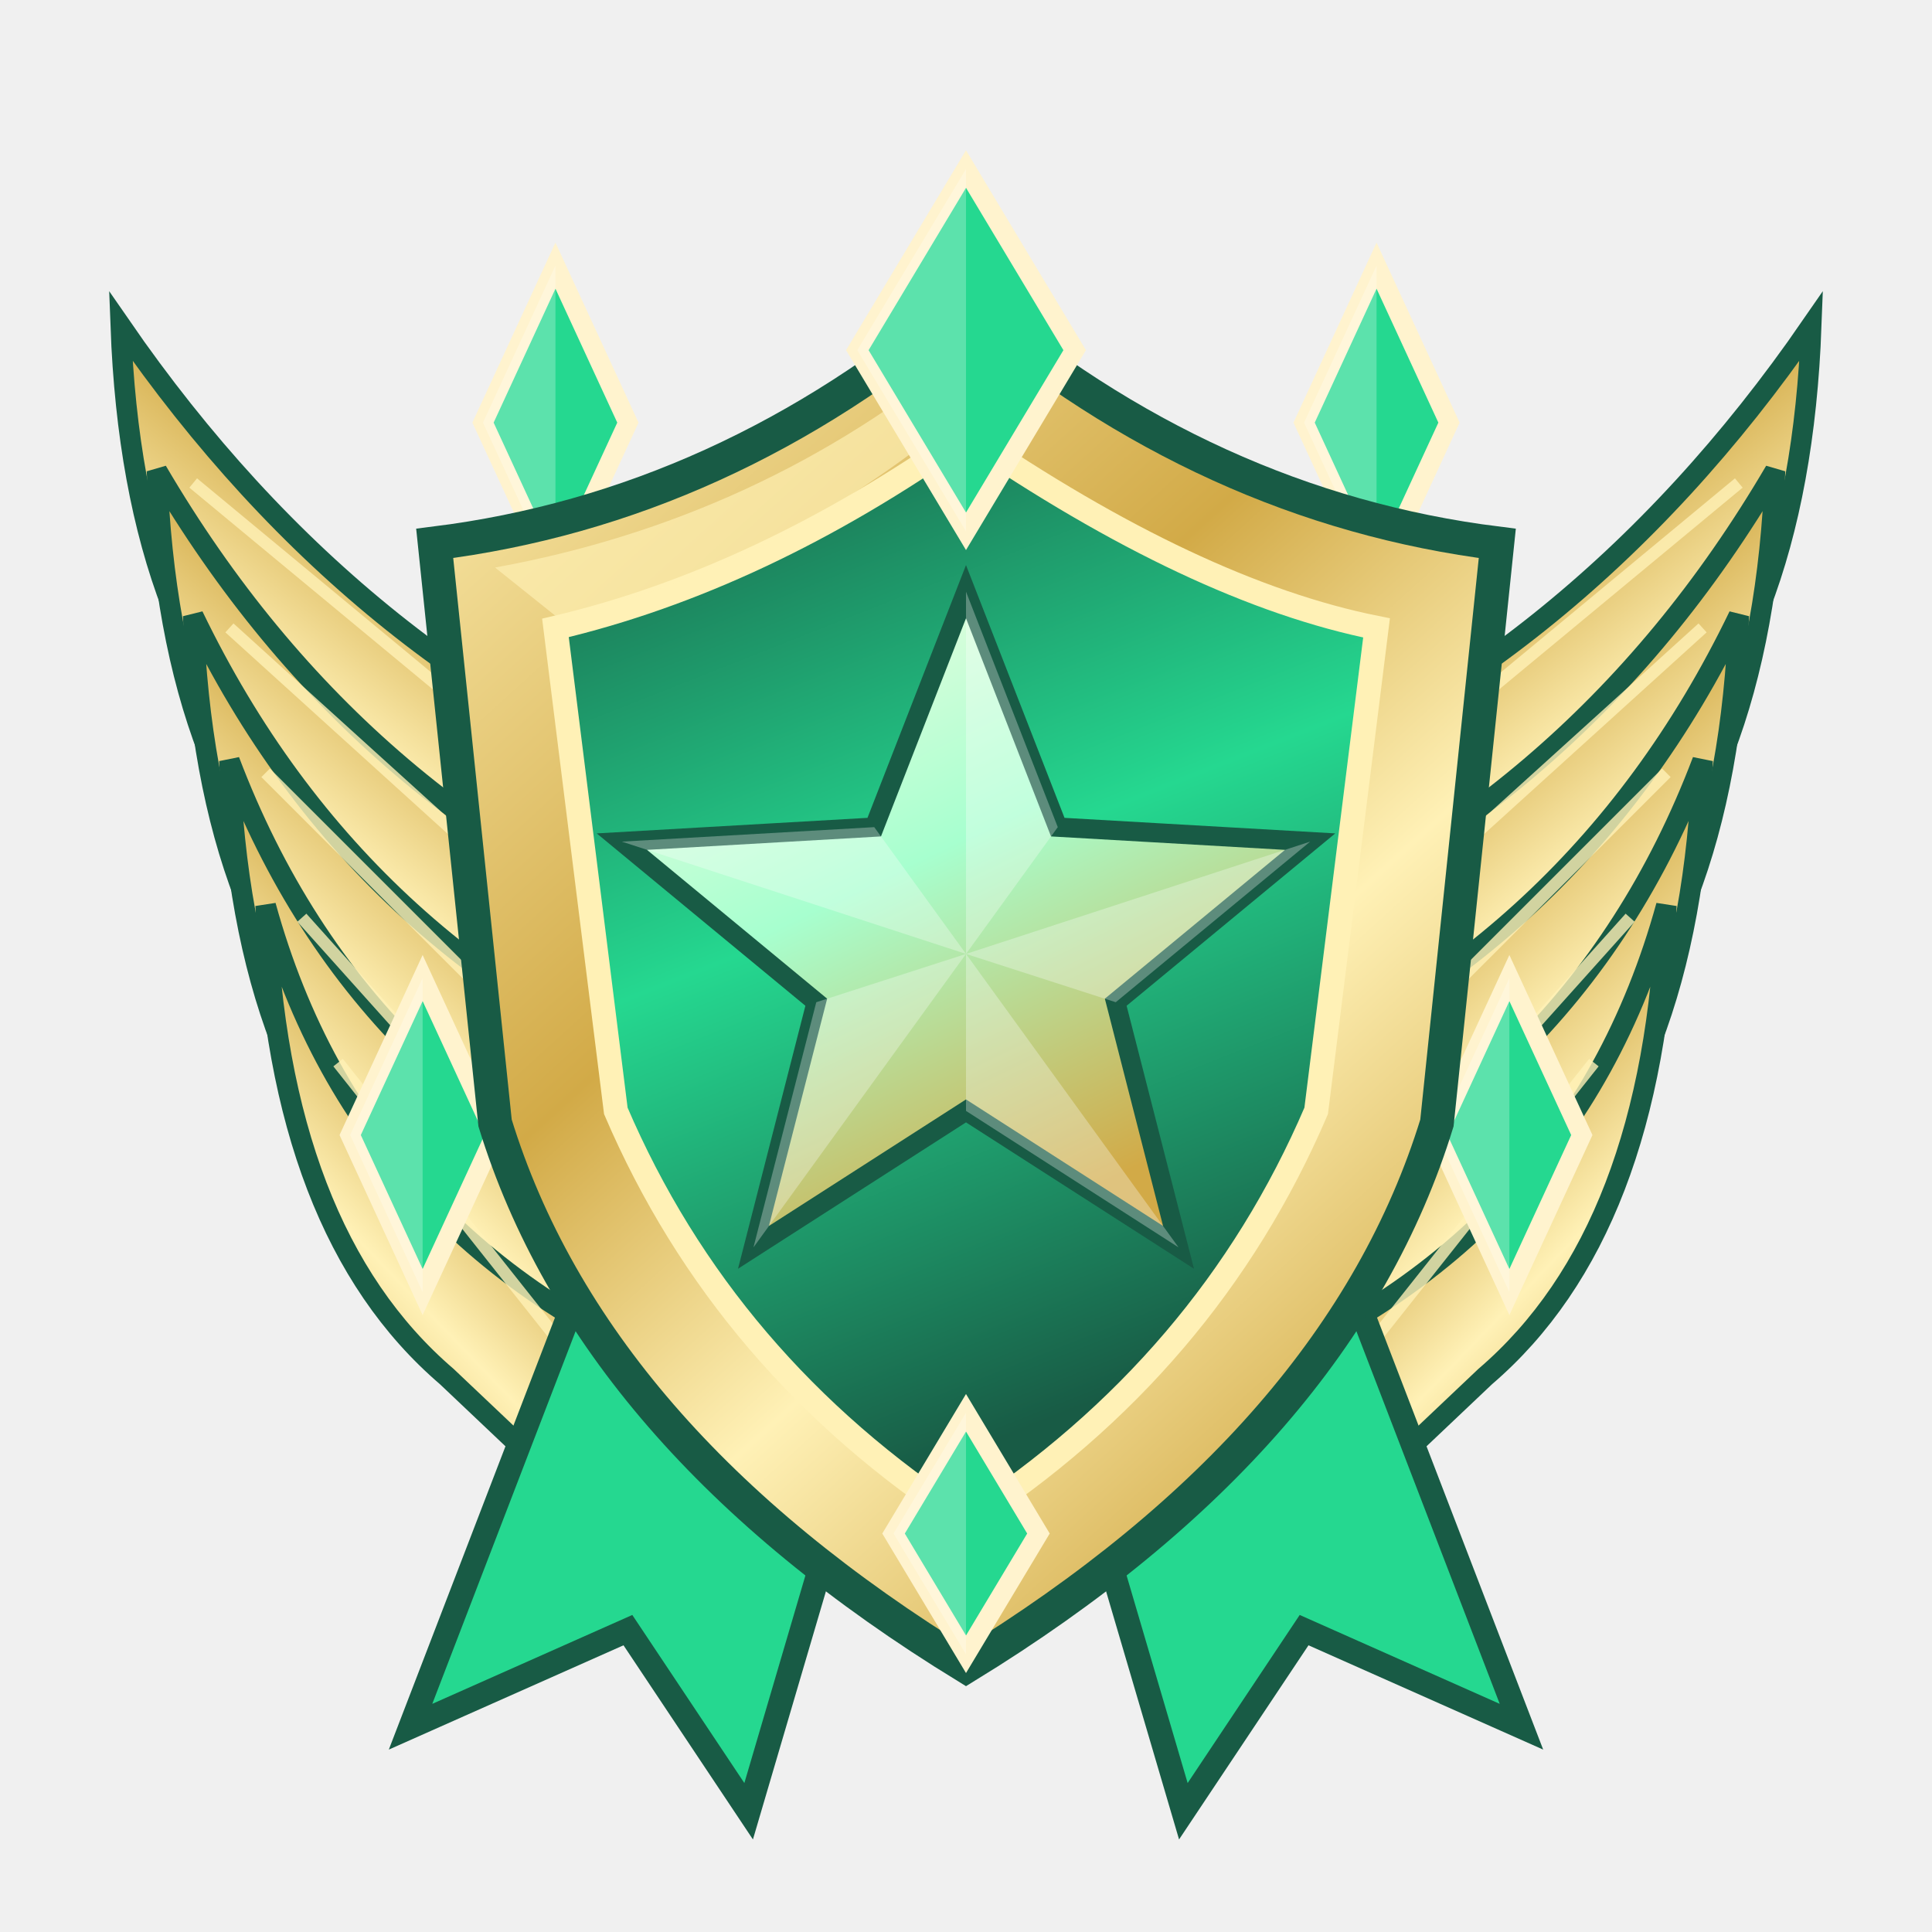
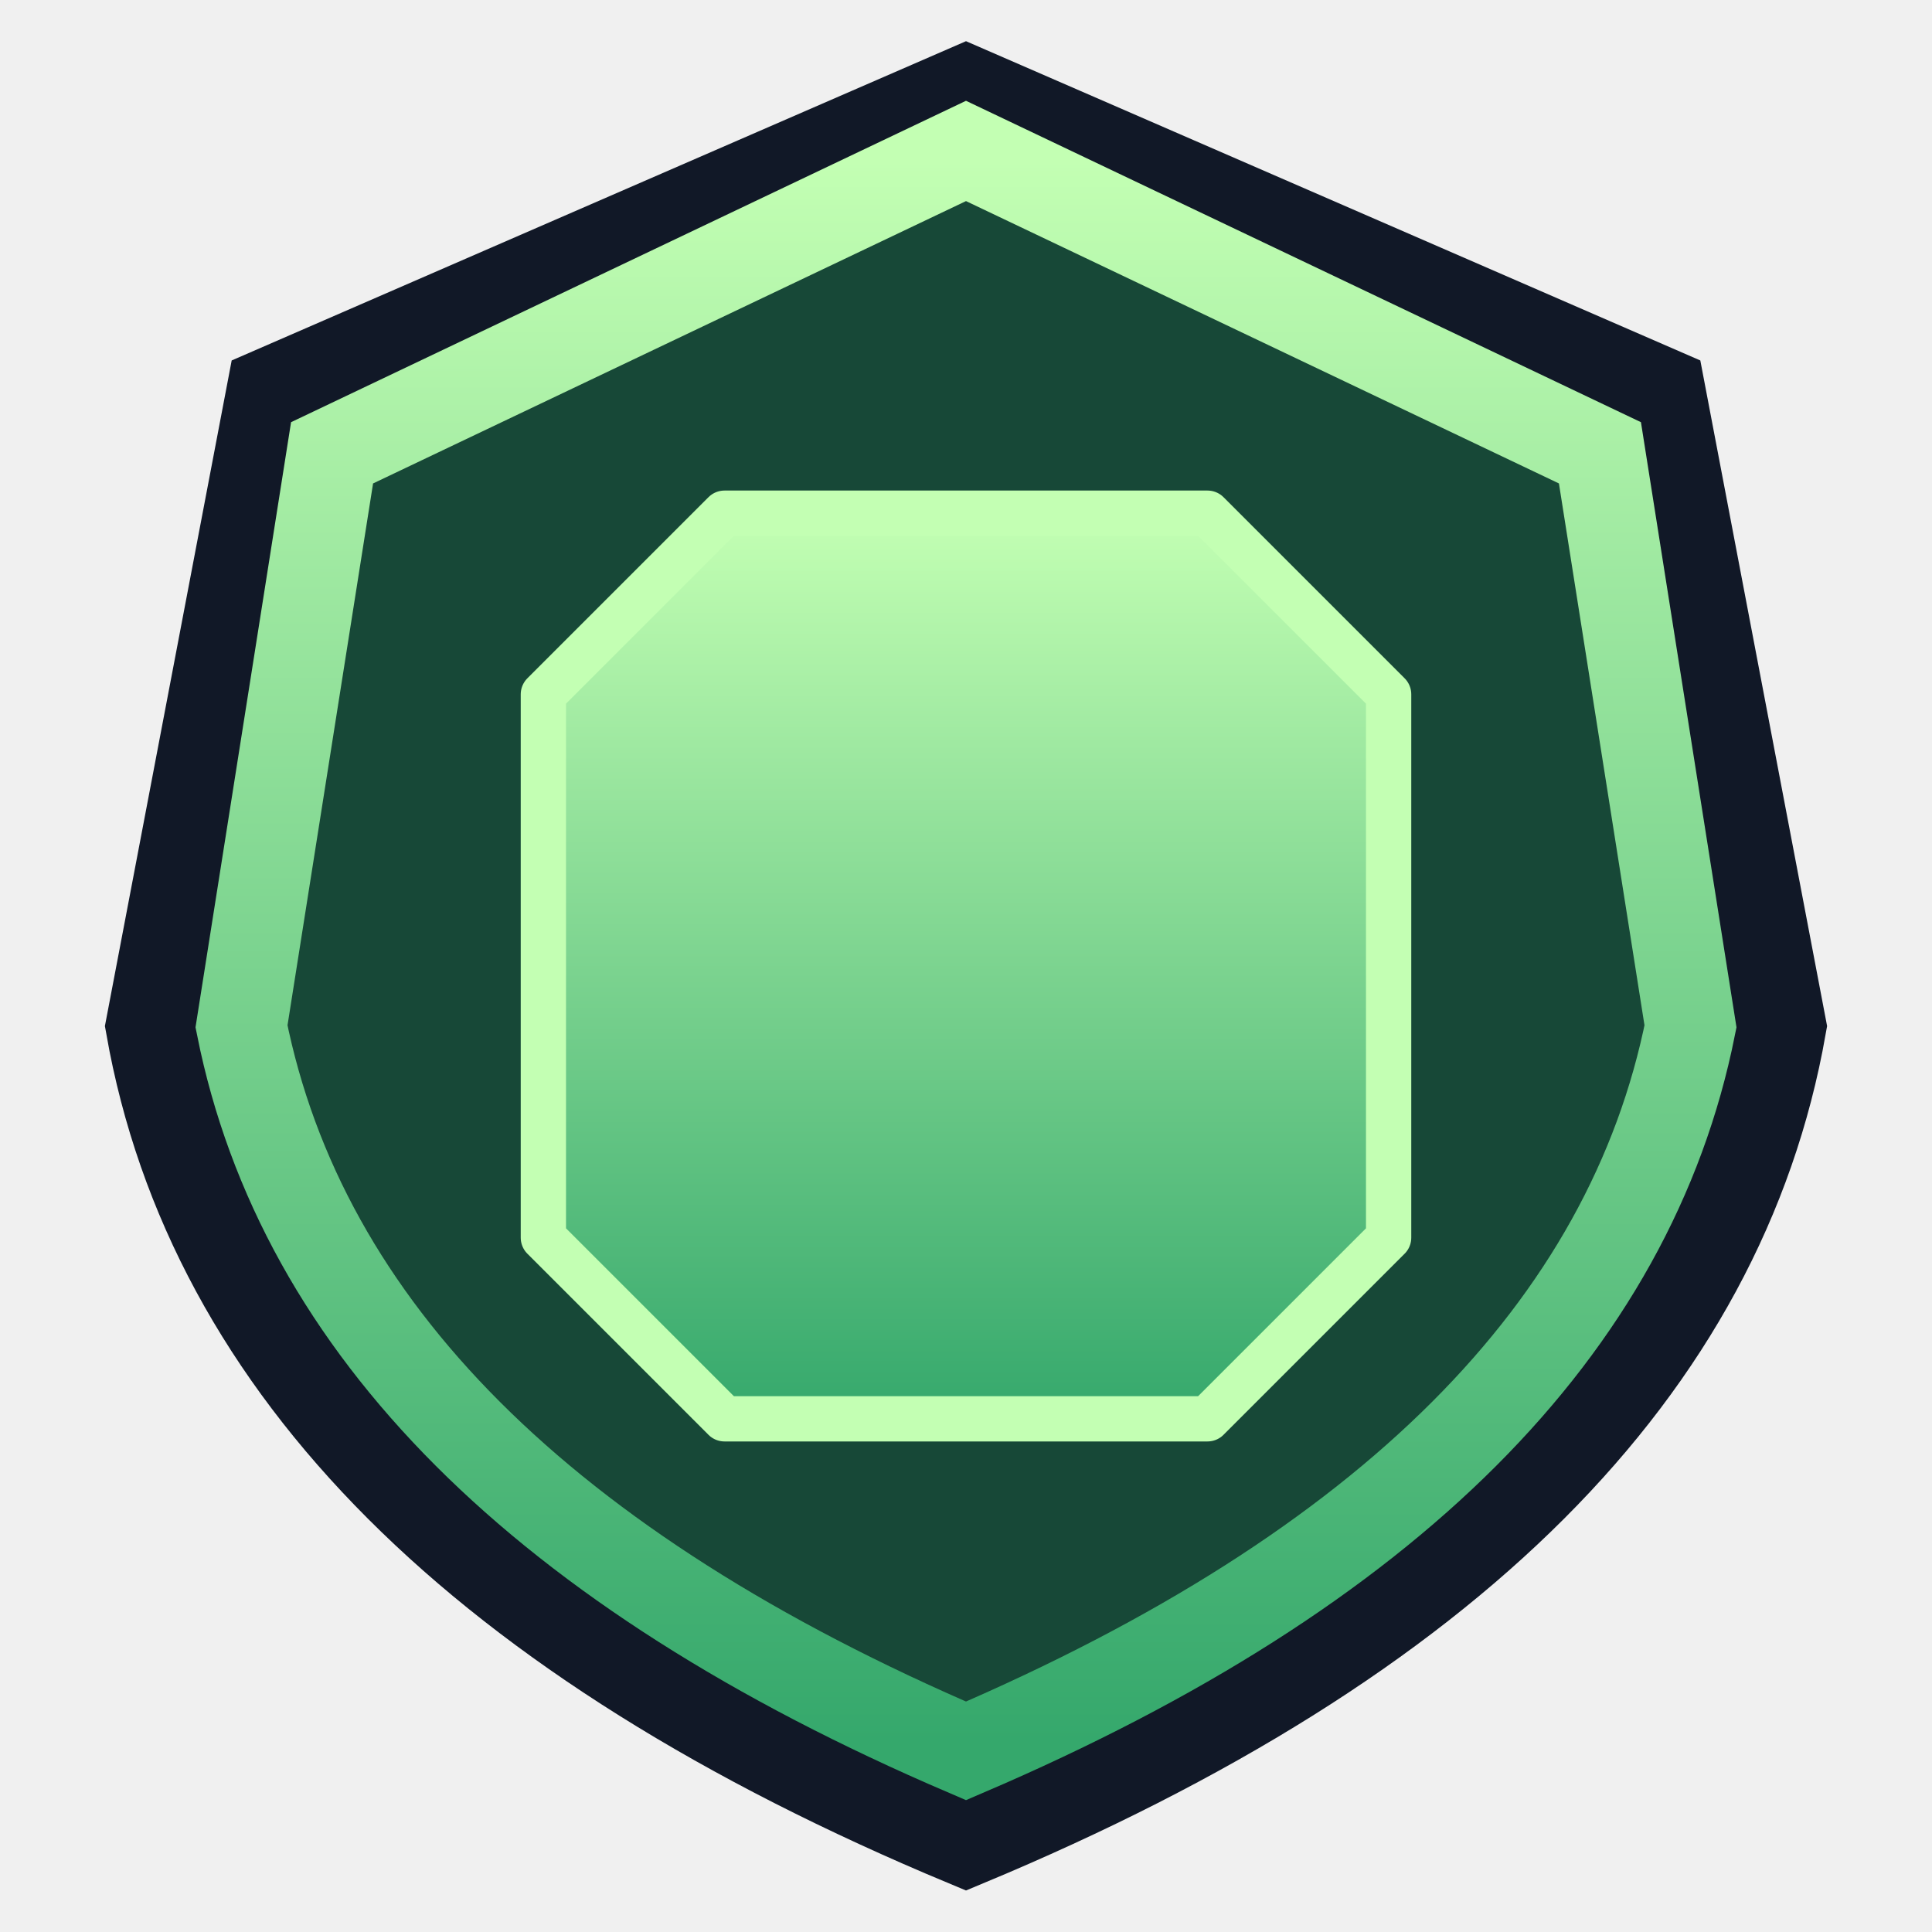
- <svg xmlns="http://www.w3.org/2000/svg" viewBox="0 0 160 160">
+ <svg xmlns="http://www.w3.org/2000/svg" viewBox="0 0 64 64">
  <defs>
-     <linearGradient id="metal" x2=".7" y2="1">
-       <stop stop-color="#fff1b6" />
-       <stop offset=".45" stop-color="#d2aa47" />
-       <stop offset=".7" stop-color="#fff1b6" />
-       <stop offset="1" stop-color="#d2aa47" />
-     </linearGradient>
-     <linearGradient id="field" x2=".3" y2="1">
-       <stop stop-color="#185b45" />
-       <stop offset=".5" stop-color="#25d890" />
-       <stop offset="1" stop-color="#185b45" />
-     </linearGradient>
-     <linearGradient id="star" x2=".5" y2="1">
-       <stop stop-color="#fffde5" />
-       <stop offset=".5" stop-color="#a7ffcf" />
-       <stop offset="1" stop-color="#d2aa47" />
+     <linearGradient id="metal" x2="0" y2="1">
+       <stop stop-color="#c3ffb3" />
+       <stop offset="1" stop-color="#35a86c" />
    </linearGradient>
  </defs>
-   <g transform="translate(80 80) scale(1) translate(-80 -80)">
-     <g transform="translate(80 0) scale(-1 1)">
-       <path d="M20 67Q50 56 70 27Q69 54 55 66L24 84Z" fill="url(#metal)" stroke="#185b45" stroke-width="1.7" />
-       <path d="M29 69L64 40" stroke="#fff1b6" stroke-width="1" opacity=".8" />
-       <path d="M20 79Q50 68 67 39Q66 66 52 78L24 96Z" fill="url(#metal)" stroke="#185b45" stroke-width="1.7" />
-       <path d="M29 81L61 52" stroke="#fff1b6" stroke-width="1" opacity=".8" />
-       <path d="M20 91Q50 80 64 51Q63 78 49 90L24 108Z" fill="url(#metal)" stroke="#185b45" stroke-width="1.7" />
-       <path d="M29 93L58 64" stroke="#fff1b6" stroke-width="1" opacity=".8" />
-       <path d="M20 103Q50 92 61 63Q60 90 46 102L24 120Z" fill="url(#metal)" stroke="#185b45" stroke-width="1.7" />
-       <path d="M29 105L55 76" stroke="#fff1b6" stroke-width="1" opacity=".8" />
-       <path d="M20 115Q50 104 58 75Q57 102 43 114L24 132Z" fill="url(#metal)" stroke="#185b45" stroke-width="1.7" />
-       <path d="M29 117L52 88" stroke="#fff1b6" stroke-width="1" opacity=".8" />
-     </g>
-     <g transform="translate(80 0) scale(1 1)">
-       <path d="M20 67Q50 56 70 27Q69 54 55 66L24 84Z" fill="url(#metal)" stroke="#185b45" stroke-width="1.7" />
-       <path d="M29 69L64 40" stroke="#fff1b6" stroke-width="1" opacity=".8" />
-       <path d="M20 79Q50 68 67 39Q66 66 52 78L24 96Z" fill="url(#metal)" stroke="#185b45" stroke-width="1.7" />
-       <path d="M29 81L61 52" stroke="#fff1b6" stroke-width="1" opacity=".8" />
-       <path d="M20 91Q50 80 64 51Q63 78 49 90L24 108Z" fill="url(#metal)" stroke="#185b45" stroke-width="1.7" />
-       <path d="M29 93L58 64" stroke="#fff1b6" stroke-width="1" opacity=".8" />
-       <path d="M20 103Q50 92 61 63Q60 90 46 102L24 120Z" fill="url(#metal)" stroke="#185b45" stroke-width="1.7" />
-       <path d="M29 105L55 76" stroke="#fff1b6" stroke-width="1" opacity=".8" />
-       <path d="M20 115Q50 104 58 75Q57 102 43 114L24 132Z" fill="url(#metal)" stroke="#185b45" stroke-width="1.7" />
-       <path d="M29 117L52 88" stroke="#fff1b6" stroke-width="1" opacity=".8" />
-     </g>
-     <path d="M49 104L34 143 52 135 62 150 72 116M111 104L126 143 108 135 98 150 88 116" fill="#25d890" stroke="#185b45" stroke-width="2" />
-     <path d="M46 22L52 35 46 48 40 35Z" fill="#25d890" stroke="#fff3ce" stroke-width="1.6" />
-     <path d="M46 22L46 48 40 35Z" fill="#fff" opacity=".25" />
-     <path d="M114 22L120 35 114 48 108 35Z" fill="#25d890" stroke="#fff3ce" stroke-width="1.6" />
-     <path d="M114 22L114 48 108 35Z" fill="#fff" opacity=".25" />
-     <path d="M35 81L41 94 35 107 29 94Z" fill="#25d890" stroke="#fff3ce" stroke-width="1.6" />
-     <path d="M35 81L35 107 29 94Z" fill="#fff" opacity=".25" />
-     <path d="M125 81L131 94 125 107 119 94Z" fill="#25d890" stroke="#fff3ce" stroke-width="1.6" />
-     <path d="M125 81L125 107 119 94Z" fill="#fff" opacity=".25" />
-     <path d="M80 25Q100 42 124 45L119 93Q111 119 80 138Q49 119 41 93L36 45Q60 42 80 25Z" fill="url(#metal)" stroke="#185b45" stroke-width="2.8" />
-     <path d="M80 36Q99 49 114 52L109 92Q100 113 80 126Q60 113 51 92L46 52Q63 48 80 36Z" fill="url(#field)" stroke="#fff1b6" stroke-width="2" />
-     <polygon points="80.0,49.0 87.6,68.5 108.5,69.7 92.4,83.0 97.6,103.3 80.0,92.0 62.4,103.3 67.6,83.0 51.5,69.7 72.4,68.5" fill="url(#star)" stroke="#185b45" stroke-width="1.6" />
-     <path d="M80 79L80.0 49.0 87.6 68.5Z" fill="#fff" opacity=".3" />
-     <path d="M80 79L108.5 69.7 92.4 83.0Z" fill="#fff" opacity=".3" />
-     <path d="M80 79L97.6 103.3 80.0 92.0Z" fill="#fff" opacity=".3" />
-     <path d="M80 79L62.4 103.3 67.6 83.0Z" fill="#fff" opacity=".3" />
-     <path d="M80 79L51.5 69.7 72.4 68.5Z" fill="#fff" opacity=".3" />
-     <path d="M41 47Q63 43 80 29L80 34Q63 48 46 51" fill="#fff1b6" opacity=".65" />
-     <path d="M80 14L89 29 80 44 71 29Z" fill="#25d890" stroke="#fff3ce" stroke-width="1.6" />
-     <path d="M80 14L80 44 71 29Z" fill="#fff" opacity=".25" />
-     <path d="M80 117L86 127 80 137 74 127Z" fill="#25d890" stroke="#fff3ce" stroke-width="1.6" />
-     <path d="M80 117L80 137 74 127Z" fill="#fff" opacity=".25" />
-   </g>
+   <path d="M32 3 55 13 59 34Q56 51 32 61 8 51 5 34L9 13Z" fill="#174837" stroke="#111827" stroke-width="3" />
+   <path d="M32 5 53 15 56 34Q53 49 32 58 11 49 8 34L11 15Z" fill="none" stroke="url(#metal)" stroke-width="3" />
+   <path d="M24 17H40L46 23V41L40 47H24L18 41V23Z" fill="url(#metal)" stroke="#c3ffb3" stroke-width="1.5" stroke-linejoin="round" />
</svg>
